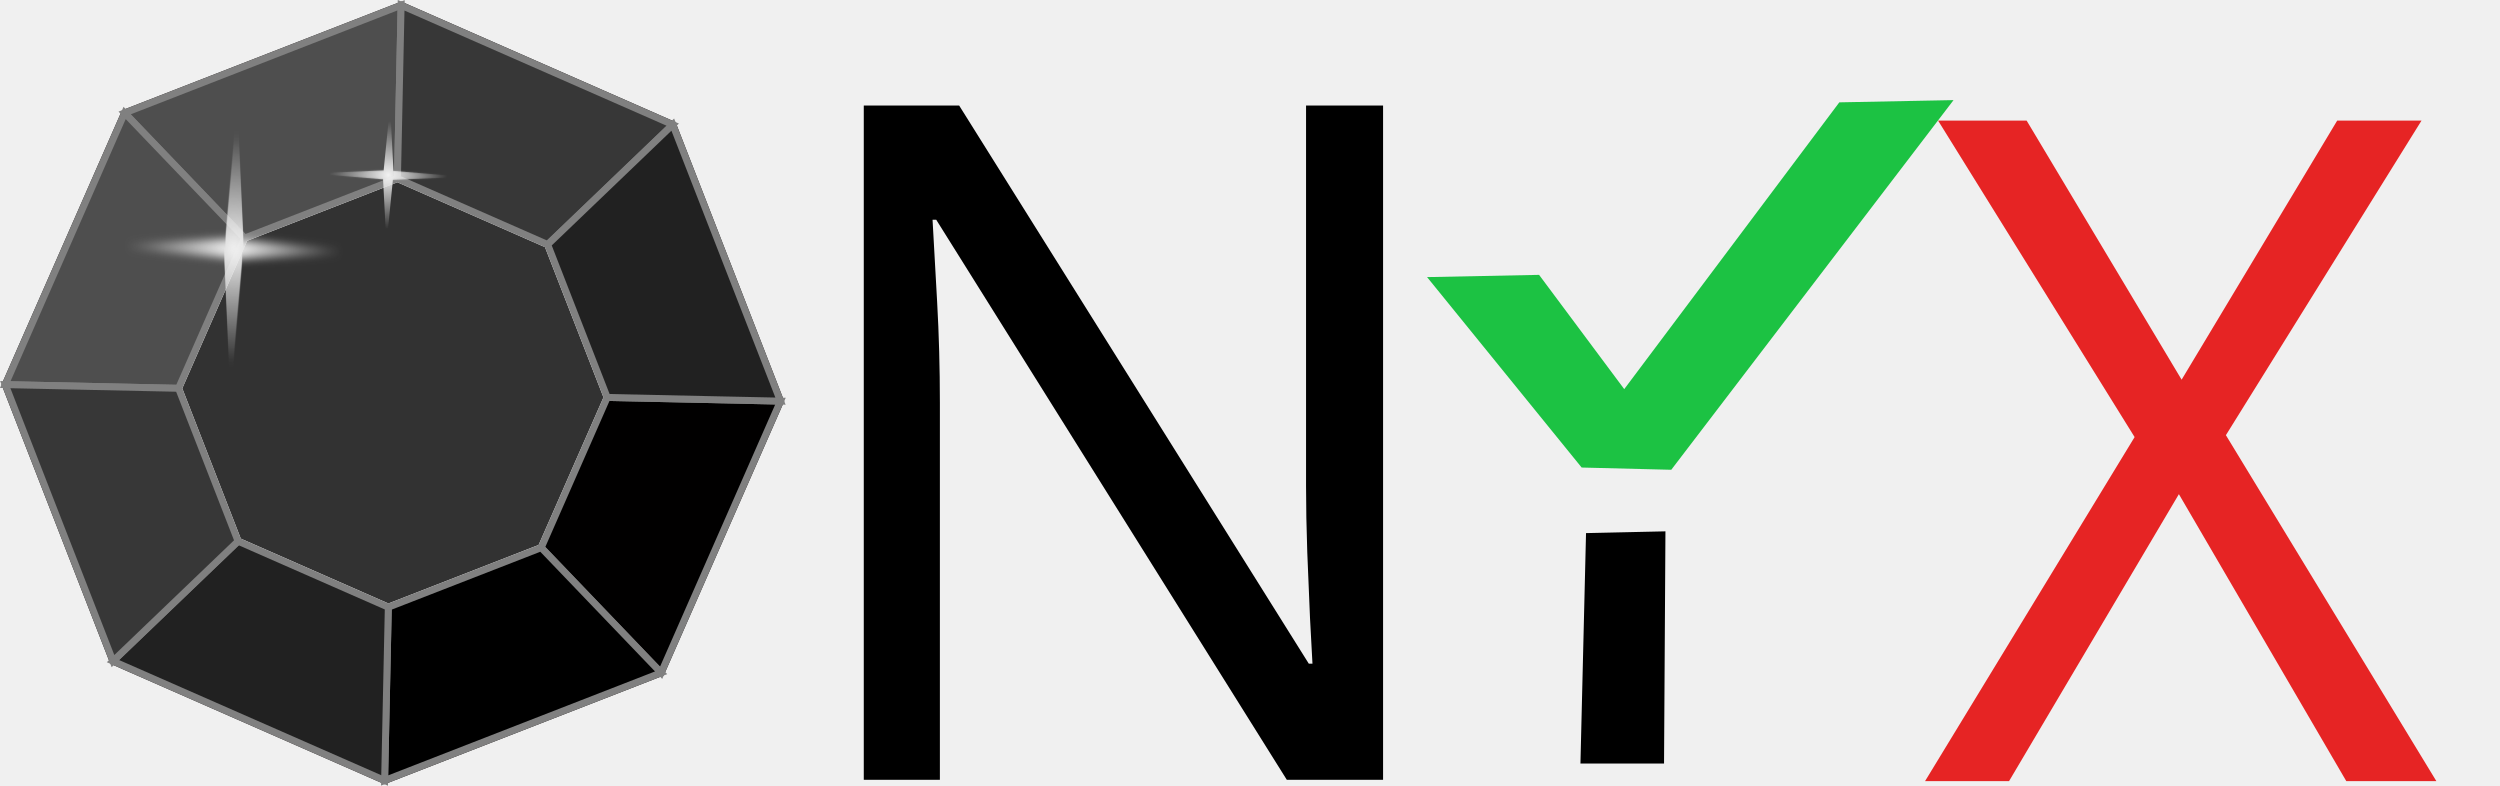
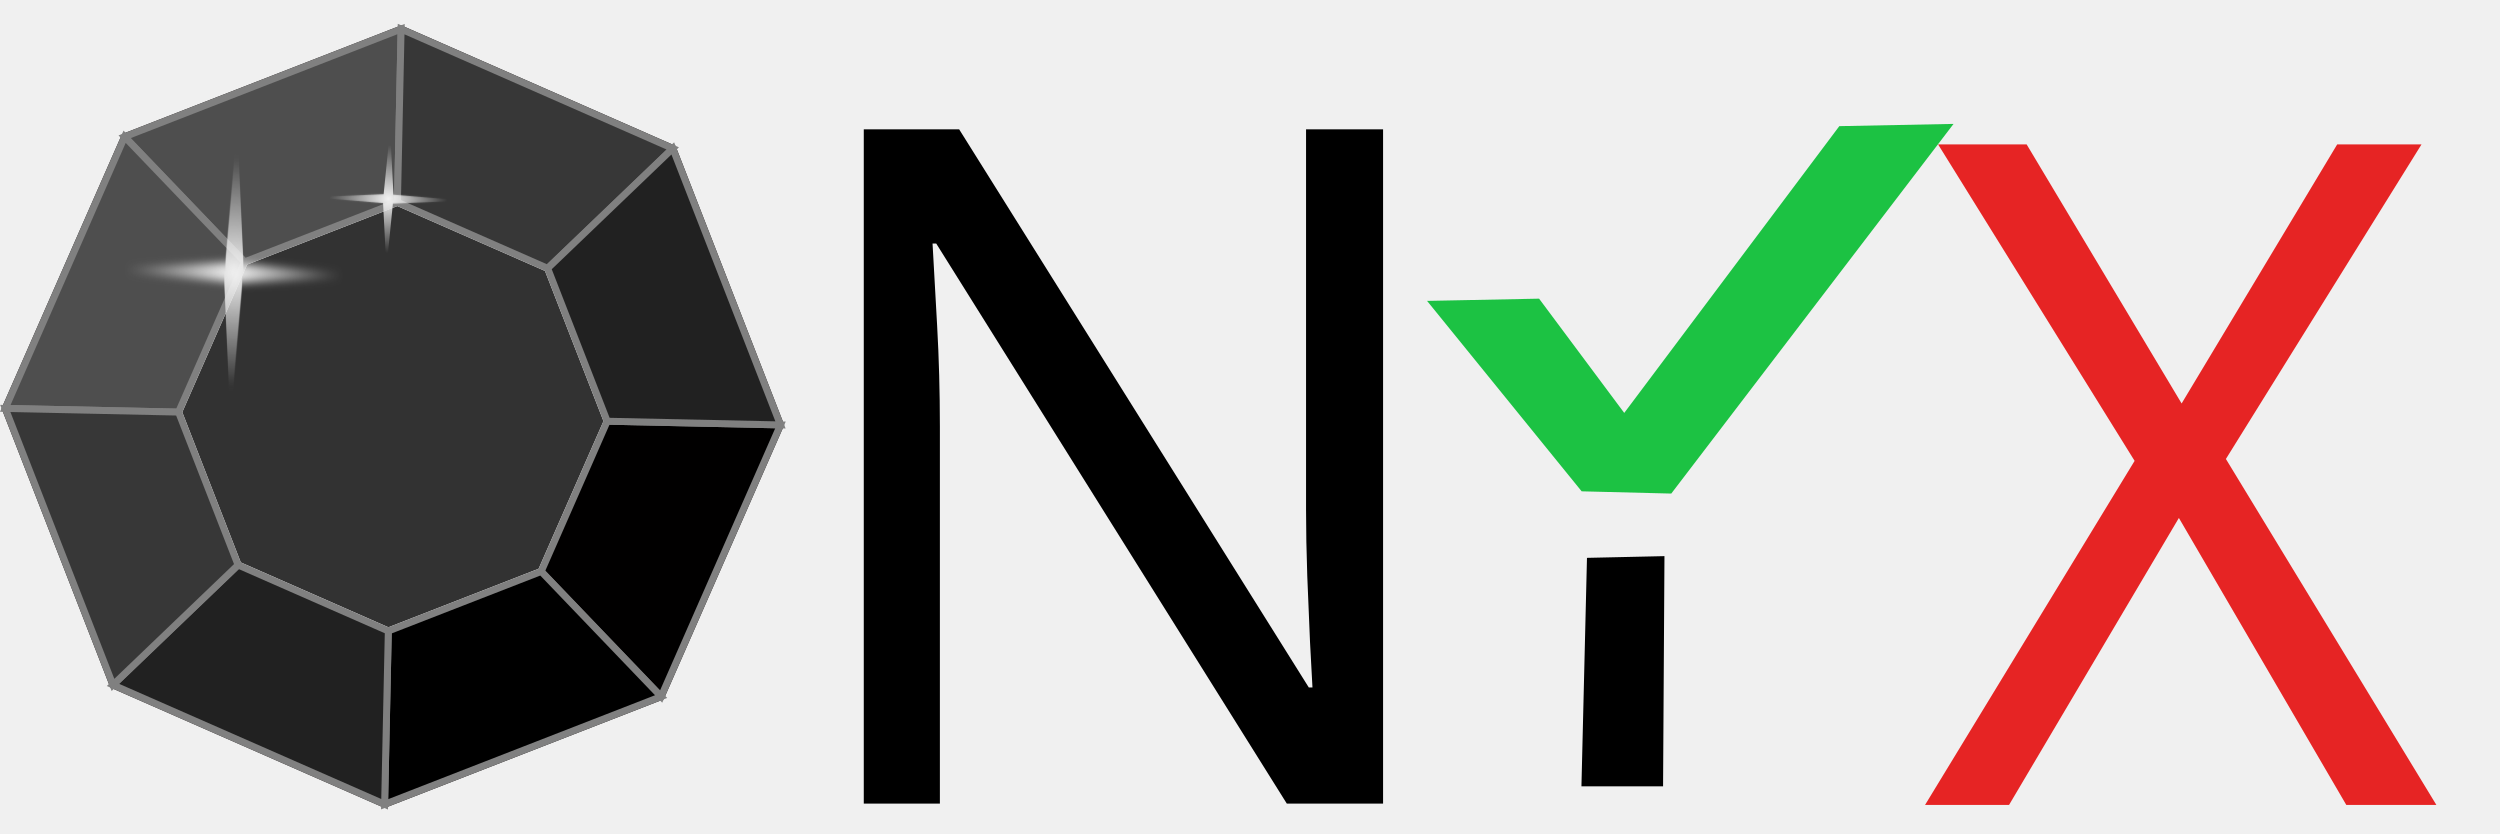
- <svg xmlns="http://www.w3.org/2000/svg" xmlns:ns1="http://www.openswatchbook.org/uri/2009/osb" xmlns:xlink="http://www.w3.org/1999/xlink" id="svg8" version="1.1" viewBox="0 0 125.963 39.59" height="39.59mm" width="125.963mm">
-   <defs id="defs2">
+ <svg xmlns="http://www.w3.org/2000/svg" xmlns:xlink="http://www.w3.org/1999/xlink" version="1.1" viewBox="0 0 125.963 39.59" height="240" width="720">
+   <defs>
    <linearGradient id="linearGradient3004">
-       <stop id="stop3000" offset="0" style="stop-color:#f2f2f2;stop-opacity:1;" />
-       <stop id="stop3002" offset="1" style="stop-color:#f2f2f2;stop-opacity:0;" />
+       <stop offset="0" style="stop-color: #f2f2f2; stop-opacity: 1;" />
+       <stop offset="1" style="stop-color: #f2f2f2; stop-opacity: 0;" />
    </linearGradient>
    <linearGradient id="linearGradient2837">
-       <stop id="stop2833" offset="0" style="stop-color:#ffffff;stop-opacity:1;" />
-       <stop id="stop2835" offset="1" style="stop-color:#ffffff;stop-opacity:0;" />
+       <stop offset="0" style="stop-color: #ffffff; stop-opacity: 1;" />
+       <stop offset="1" style="stop-color: #ffffff; stop-opacity: 0;" />
    </linearGradient>
-     <linearGradient ns1:paint="solid" id="linearGradient2353">
-       <stop id="stop2351" offset="0" style="stop-color:#000000;stop-opacity:1;" />
-     </linearGradient>
-     <radialGradient gradientUnits="userSpaceOnUse" r="20.026" fy="-126.472" fx="392.461" cy="-126.472" cx="392.461" id="radialGradient2841" xlink:href="#linearGradient2837" />
    <radialGradient gradientUnits="userSpaceOnUse" r="26.458" fy="-123.132" fx="275.042" cy="-123.132" cx="275.042" id="radialGradient3006" xlink:href="#linearGradient3004" />
    <radialGradient r="26.458" fy="-123.132" fx="275.042" cy="-123.132" cx="275.042" gradientUnits="userSpaceOnUse" id="radialGradient3010" xlink:href="#linearGradient3004" />
-     <filter height="1.047" y="-0.023" width="1.049" x="-0.025" id="filter3164" style="color-interpolation-filters:sRGB">
-       <feGaussianBlur id="feGaussianBlur3166" stdDeviation="0.682" />
+     <filter height="1.047" y="-0.023" width="1.049" x="-0.025" id="filter3164" style="color-interpolation-filters: sRGB;">
+       <feGaussianBlur stdDeviation="0.682" />
    </filter>
-     <filter height="1.025" y="-0.013" width="1.023" x="-0.011" id="filter3176" style="color-interpolation-filters:sRGB">
-       <feGaussianBlur id="feGaussianBlur3178" stdDeviation="0.341" />
+     <filter height="1.025" y="-0.013" width="1.023" x="-0.011" id="filter3176" style="color-interpolation-filters: sRGB;">
+       <feGaussianBlur stdDeviation="0.341" />
    </filter>
  </defs>
-   <g style="display:inline" transform="translate(-130.0259,164.3989)" id="layer1">
-     <path d="m 163.337,-130.5 -13.931,5.426 -13.688,-6.014 -5.426,-13.931 6.014,-13.688 13.931,-5.426 13.688,6.014 5.426,13.931 z" id="path2654" style="opacity:1;fill:none;fill-opacity:1;stroke:#1c1616;stroke-width:0.35;stroke-miterlimit:4;stroke-dasharray:none;stroke-opacity:1" />
-     <path style="opacity:1;fill:#323232;fill-opacity:1;stroke:#ffffff;stroke-width:0.35;stroke-miterlimit:4;stroke-dasharray:none;stroke-opacity:1" id="path2656" d="m 157.295,-136.805 -7.704,3.001 -7.569,-3.326 -3.001,-7.704 3.326,-7.569 7.704,-3.001 7.569,3.326 3.001,7.704 z" />
-     <path id="path2658" d="m 136.305,-158.707 6.042,6.304 7.704,-3.001 0.186,-8.73 z" style="opacity:1;fill:#4e4e4e;fill-opacity:1;stroke:#808080;stroke-width:0.35;stroke-linecap:butt;stroke-linejoin:miter;stroke-miterlimit:4;stroke-dasharray:none;stroke-opacity:1" />
-     <path id="path2660" d="m 150.051,-155.403 c 7.569,3.326 7.569,3.326 7.569,3.326 l 6.304,-6.042 -13.688,-6.014 z" style="fill:#373737;fill-opacity:1;stroke:#808080;stroke-width:0.35;stroke-linecap:butt;stroke-linejoin:miter;stroke-miterlimit:4;stroke-dasharray:none;stroke-opacity:1" />
-     <path id="path2664" d="m 160.621,-144.374 -3.326,7.569 6.042,6.304 6.014,-13.688 z" style="fill:#010000;fill-opacity:1;stroke:#808080;stroke-width:0.35;stroke-linecap:butt;stroke-linejoin:miter;stroke-miterlimit:4;stroke-dasharray:none;stroke-opacity:1" />
-     <path id="path2666" d="m 149.591,-133.804 -0.186,8.73 13.931,-5.426 -6.042,-6.304 z" style="fill:#000000;fill-opacity:1;stroke:#808080;stroke-width:0.35;stroke-linecap:butt;stroke-linejoin:miter;stroke-miterlimit:4;stroke-dasharray:none;stroke-opacity:1" />
-     <path id="path2668" d="m 142.347,-152.403 -3.326,7.569 -8.73,-0.186 6.014,-13.688 z" style="fill:#4e4e4e;fill-opacity:1;stroke:#808080;stroke-width:0.35;stroke-linecap:butt;stroke-linejoin:miter;stroke-miterlimit:4;stroke-dasharray:none;stroke-opacity:1" />
-     <path id="path2670" d="m 142.022,-137.13 7.569,3.326 -0.186,8.73 -13.688,-6.014 z" style="fill:#212121;fill-opacity:1;stroke:#808080;stroke-width:0.35;stroke-linecap:butt;stroke-linejoin:miter;stroke-miterlimit:4;stroke-dasharray:none;stroke-opacity:1" />
-     <path id="path2672" d="m 139.021,-144.834 3.001,7.704 -6.304,6.042 -5.426,-13.931 z" style="fill:#373737;fill-opacity:1;stroke:#808080;stroke-width:0.35;stroke-linecap:butt;stroke-linejoin:miter;stroke-miterlimit:4;stroke-dasharray:none;stroke-opacity:1" />
-     <path id="path2778" d="m 163.924,-158.12 -6.304,6.042 3.001,7.704 8.73,0.186 z" style="fill:#212121;fill-opacity:1;stroke:#808080;stroke-width:0.35;stroke-linecap:butt;stroke-linejoin:miter;stroke-miterlimit:4;stroke-dasharray:none;stroke-opacity:1" />
-     <path transform="matrix(0.06854674,0.0812797,-0.08871413,0.06280238,119.8123,-170.1978)" d="m 301.5,-101.634 -26.24,-18.379 -21.715,23.34 18.379,-26.24 -23.34,-21.715 26.24,18.379 21.715,-23.34 -18.379,26.24 z" id="path2845" style="opacity:1;fill:url(#radialGradient3006);fill-opacity:1;fill-rule:nonzero;stroke:none;stroke-width:0.328;stroke-miterlimit:4;stroke-dasharray:none;stroke-opacity:1;filter:url(#filter3176)" />
-     <path style="opacity:1;fill:url(#radialGradient3010);fill-opacity:1;fill-rule:nonzero;stroke:none;stroke-width:0.328;stroke-miterlimit:4;stroke-dasharray:none;stroke-opacity:1;filter:url(#filter3164)" id="path3008" d="m 301.5,-101.634 -26.24,-18.379 -21.715,23.34 18.379,-26.24 -23.34,-21.715 26.24,18.379 21.715,-23.34 -18.379,26.24 z" transform="matrix(0.1271391,0.1708757,-0.1645452,0.1320305,86.57843,-182.6017)" />
-     <text transform="scale(0.985606,1.014604)" id="text3182" y="-123.307" x="171.534" style="font-style:normal;font-variant:normal;font-weight:normal;font-stretch:normal;font-size:46.908px;line-height:1.25;font-family:sans-serif;-inkscape-font-specification:sans-serif;letter-spacing:0px;word-spacing:0px;fill:#000000;fill-opacity:1;stroke:none;stroke-width:0.07" xml:space="preserve">
-       <tspan style="font-style:normal;font-variant:normal;font-weight:normal;font-stretch:normal;font-size:46.908px;font-family:sans-serif;-inkscape-font-specification:sans-serif;stroke-width:0.07" y="-123.307" x="171.534" id="tspan3180">N</tspan>
+   <g style="display: inline;" transform="translate(-130.0259,164.3989)">
+     <path d="m 163.337,-130.5 -13.931,5.426 -13.688,-6.014 -5.426,-13.931 6.014,-13.688 13.931,-5.426 13.688,6.014 5.426,13.931 z" style="fill: none; stroke: #1c1616; stroke-width: 0.35; stroke-miterlimit: 4;" />
+     <path style="fill: #323232; stroke: #ffffff; stroke-width: 0.35; stroke-miterlimit: 4;" d="m 157.295,-136.805 -7.704,3.001 -7.569,-3.326 -3.001,-7.704 3.326,-7.569 7.704,-3.001 7.569,3.326 3.001,7.704 z" />
+     <path d="m 136.305,-158.707 6.042,6.304 7.704,-3.001 0.186,-8.73 z" style="fill:#4e4e4e; stroke:#808080; stroke-width: 0.35; stroke-linecap: butt; stroke-linejoin: miter; stroke-miterlimit: 4;" />
+     <path d="m 150.051,-155.403 c 7.569,3.326 7.569,3.326 7.569,3.326 l 6.304,-6.042 -13.688,-6.014 z" style="fill: #373737; stroke: #808080; stroke-width: 0.35; stroke-linecap: butt; stroke-linejoin: miter; stroke-miterlimit: 4;" />
+     <path d="m 160.621,-144.374 -3.326,7.569 6.042,6.304 6.014,-13.688 z" style="fill: #010000; stroke: #808080; stroke-width: 0.35; stroke-linecap: butt; stroke-linejoin: miter; stroke-miterlimit: 4;" />
+     <path d="m 149.591,-133.804 -0.186,8.73 13.931,-5.426 -6.042,-6.304 z" style="fill: #000000; stroke: #808080; stroke-width: 0.35; stroke-linecap: butt; stroke-linejoin: miter; stroke-miterlimit: 4;" />
+     <path d="m 142.347,-152.403 -3.326,7.569 -8.73,-0.186 6.014,-13.688 z" style="fill: #4e4e4e; stroke: #808080; stroke-width: 0.35; stroke-linecap: butt; stroke-linejoin: miter; stroke-miterlimit: 4;" />
+     <path d="m 142.022,-137.13 7.569,3.326 -0.186,8.73 -13.688,-6.014 z" style="fill: #212121; stroke: #808080; stroke-width: 0.35; stroke-linecap: butt; stroke-linejoin: miter; stroke-miterlimit: 4;" />
+     <path d="m 139.021,-144.834 3.001,7.704 -6.304,6.042 -5.426,-13.931 z" style="fill: #373737; stroke: #808080; stroke-width: 0.35; stroke-linecap: butt; stroke-linejoin: miter; stroke-miterlimit: 4;" />
+     <path d="m 163.924,-158.12 -6.304,6.042 3.001,7.704 8.73,0.186 z" style="fill: #212121; stroke: #808080; stroke-width: 0.35; stroke-linecap: butt; stroke-linejoin: miter; stroke-miterlimit: 4;" />
+     <path transform="matrix(0.06854674, 0.0812797, -0.08871413, 0.06280238, 119.8123, -170.1978)" d="m 301.5,-101.634 -26.24,-18.379 -21.715,23.34 18.379,-26.24 -23.34,-21.715 26.24,18.379 21.715,-23.34 -18.379,26.24 z" style="fill: url(#radialGradient3006); stroke: none; filter: url(#filter3176);" />
+     <path style="fill: url(#radialGradient3010); stroke: none; filter: url(#filter3164);" d="m 301.5,-101.634 -26.24,-18.379 -21.715,23.34 18.379,-26.24 -23.34,-21.715 26.24,18.379 21.715,-23.34 -18.379,26.24 z" transform="matrix(0.1271391, 0.1708757, -0.1645452, 0.1320305, 86.57843, -182.6017)" />
+     <text transform="scale(0.985606, 1.014604)" y="-123.307" x="171.534" style="font-size: 46.908px; line-height: 1.25; stroke: none;" xml:space="preserve">
+       <tspan style="font-size: 46.908px; font-family: sans-serif; stroke-width: 0.07;" y="-123.307" x="171.534">N</tspan>
    </text>
-     <text id="text3186" y="126.674" x="433.255" style="font-style:normal;font-weight:normal;font-size:25.4px;line-height:1.25;font-family:sans-serif;letter-spacing:0px;word-spacing:0px;fill:#000000;fill-opacity:1;stroke:none;stroke-width:0.265" xml:space="preserve">
-       <tspan style="stroke-width:0.265" y="149.147" x="433.255" id="tspan3184" />
-     </text>
-     <path id="path3286" d="m 222.7,-159.242 -10.837,14.449 -4.29,-5.757 -5.644,0.113 7.789,9.595 4.515,0.113 14.223,-18.626 z" style="fill:#1cc243;fill-opacity:1;stroke:none;stroke-width:0.088px;stroke-linecap:butt;stroke-linejoin:miter;stroke-opacity:1" />
-     <path id="path3288" d="m 209.986,-137.49 -0.279,11.512 4.113,1e-5 0.07,-11.599 z" style="fill:#000000;fill-opacity:1;stroke:#000000;stroke-width:0.098px;stroke-linecap:butt;stroke-linejoin:miter;stroke-opacity:1" />
-     <text transform="scale(0.9779568,1.02254)" id="text3294" y="-122.286" x="231.951" style="font-style:normal;font-weight:normal;font-size:45.59px;line-height:1.25;font-family:sans-serif;letter-spacing:0px;word-spacing:0px;fill:#e62424;fill-opacity:1;stroke:none;stroke-width:0.068" xml:space="preserve">
-       <tspan style="font-size:45.59px;fill:#e62424;fill-opacity:1;stroke-width:0.068" y="-122.286" x="231.951" id="tspan3292">X</tspan>
+     <path d="m 222.7,-159.242 -10.837,14.449 -4.29,-5.757 -5.644,0.113 7.789,9.595 4.515,0.113 14.223,-18.626 z" style="fill: #1cc243; stroke: none;" />
+     <path d="m 209.986,-137.49 -0.279,11.512 4.113,1e-5 0.07,-11.599 z" style="fill: #000000; stroke-width: 0.098px; stroke-linecap: butt; stroke-linejoin: miter;" />
+     <text transform="scale(0.9779568, 1.02254)" y="-122.286" x="231.951" style="font-size: 45.59px; line-height: 1.25; fill: #e62424; stroke: none;" xml:space="preserve">
+       <tspan style="font-size: 45.59px; font-family: sans-serif; fill: #e62424;" y="-122.286" x="231.951">X</tspan>
    </text>
  </g>
</svg>
